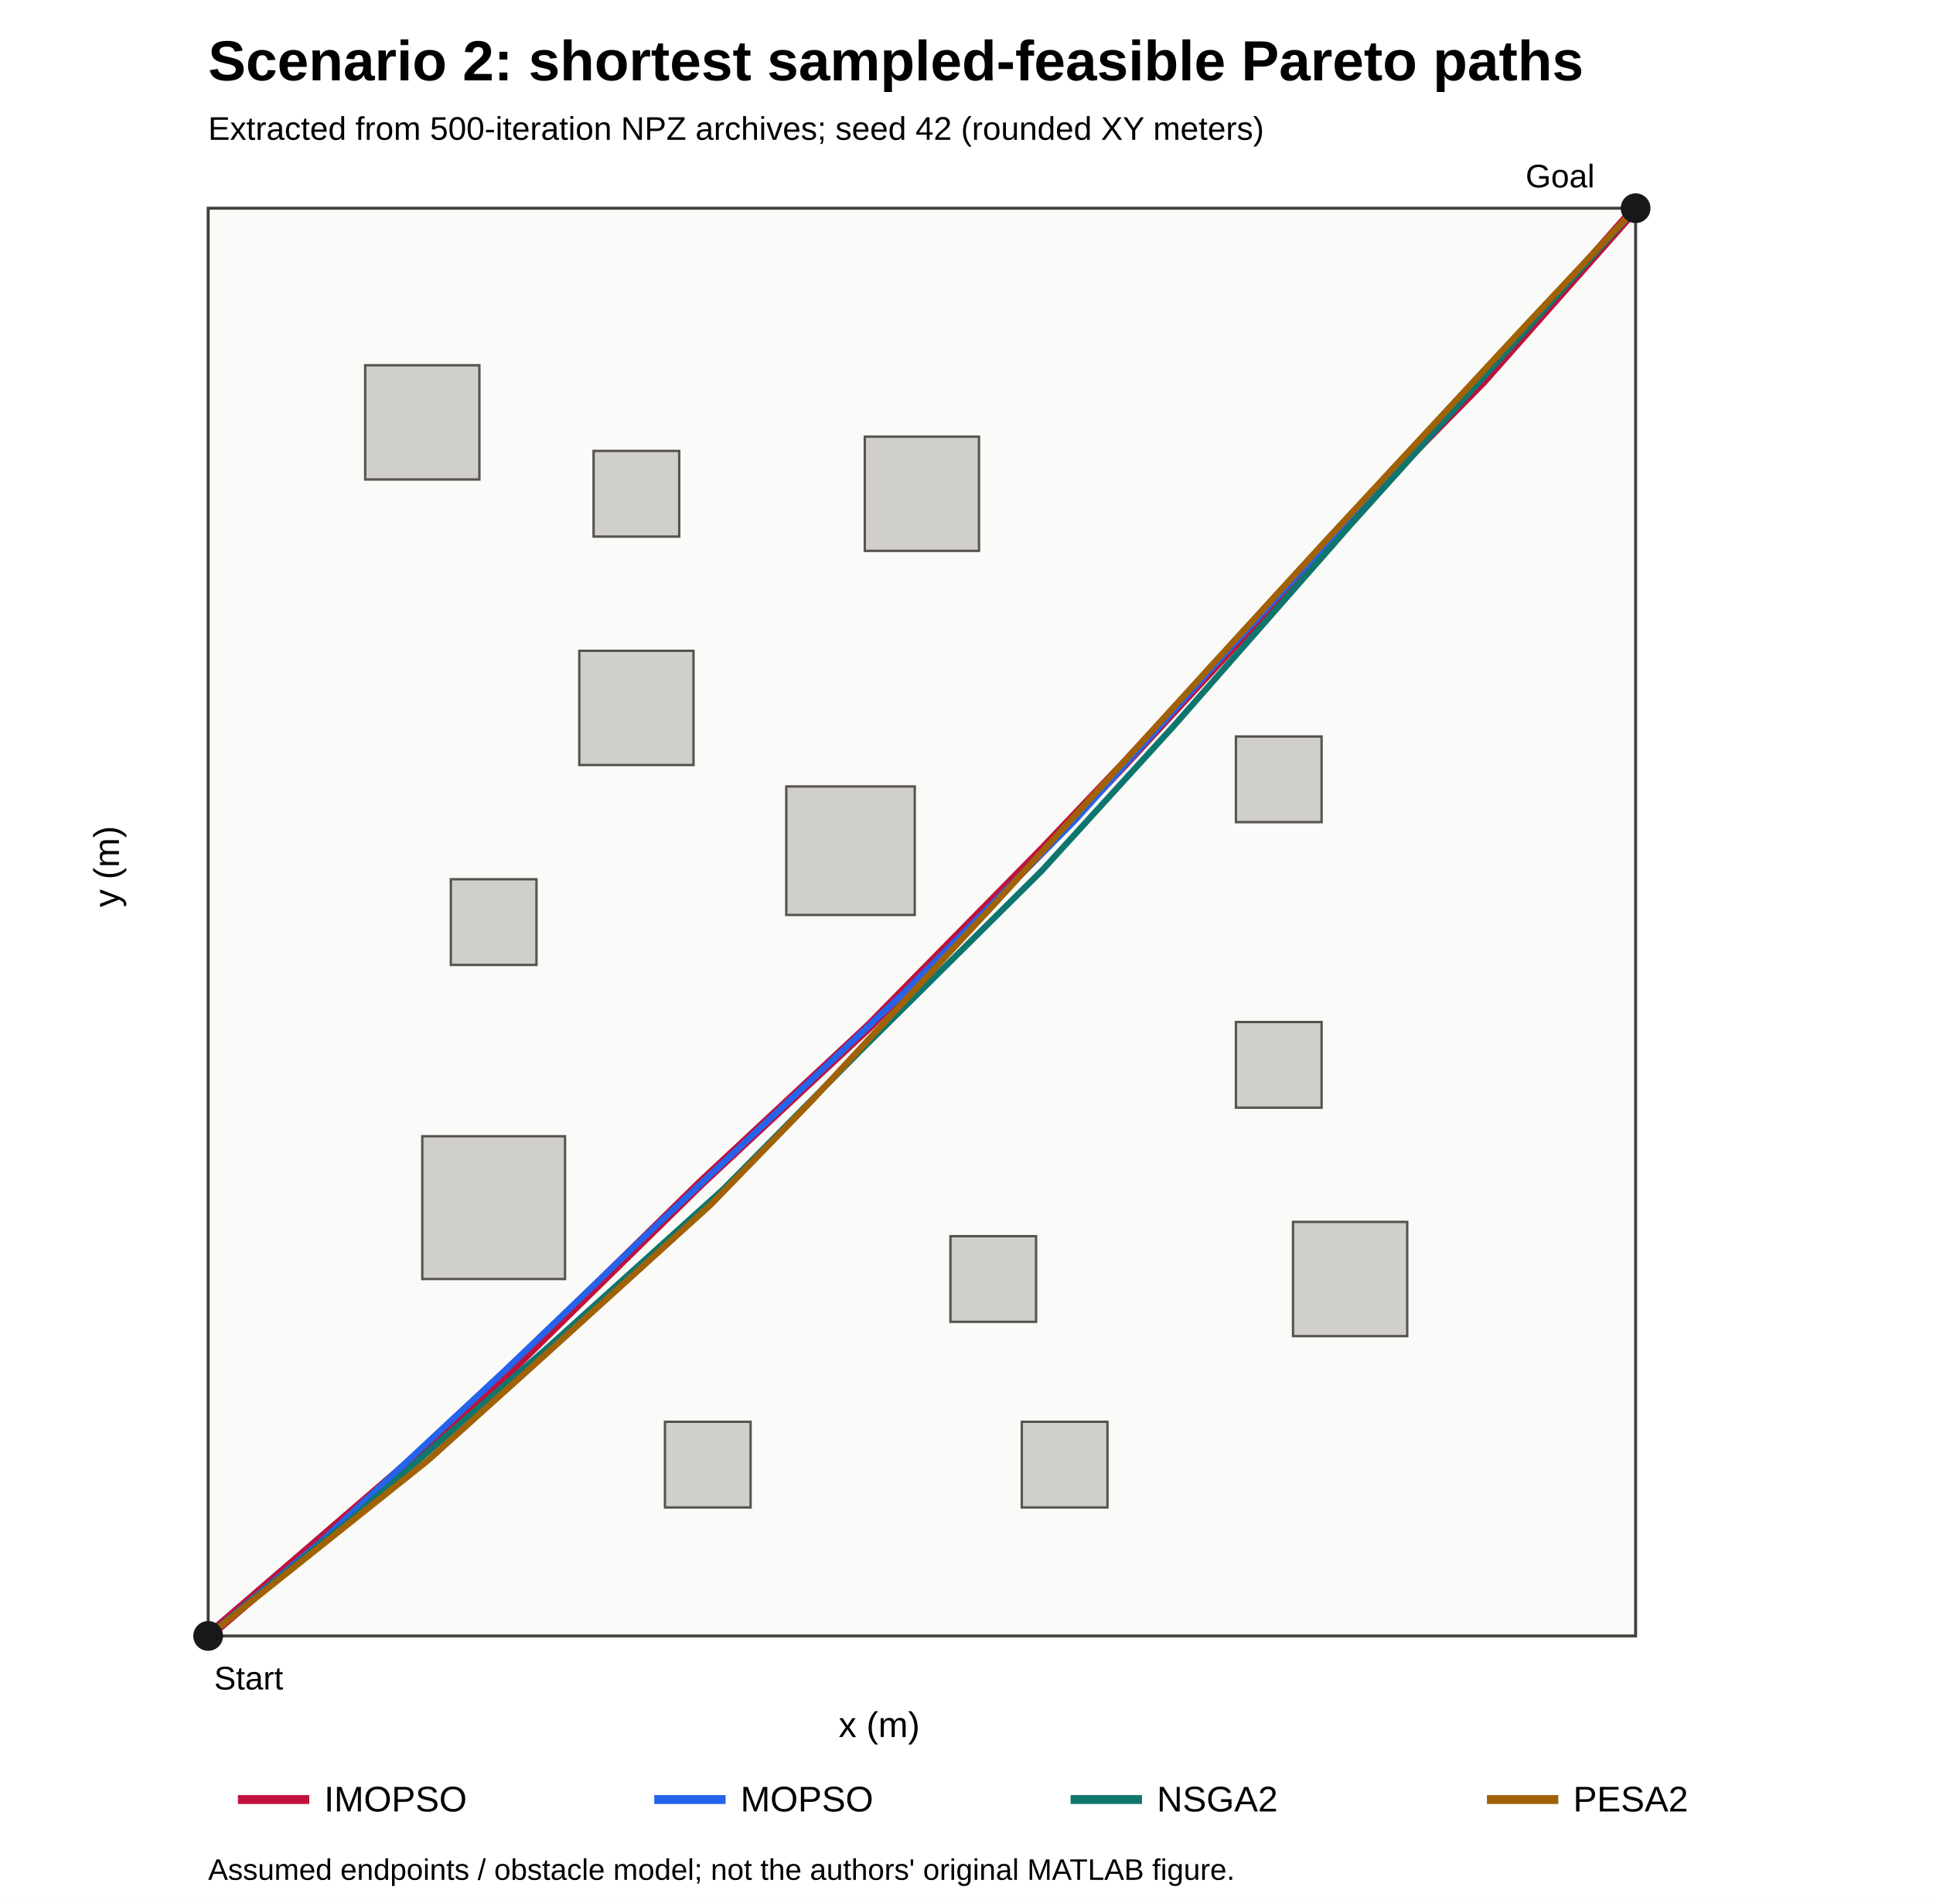
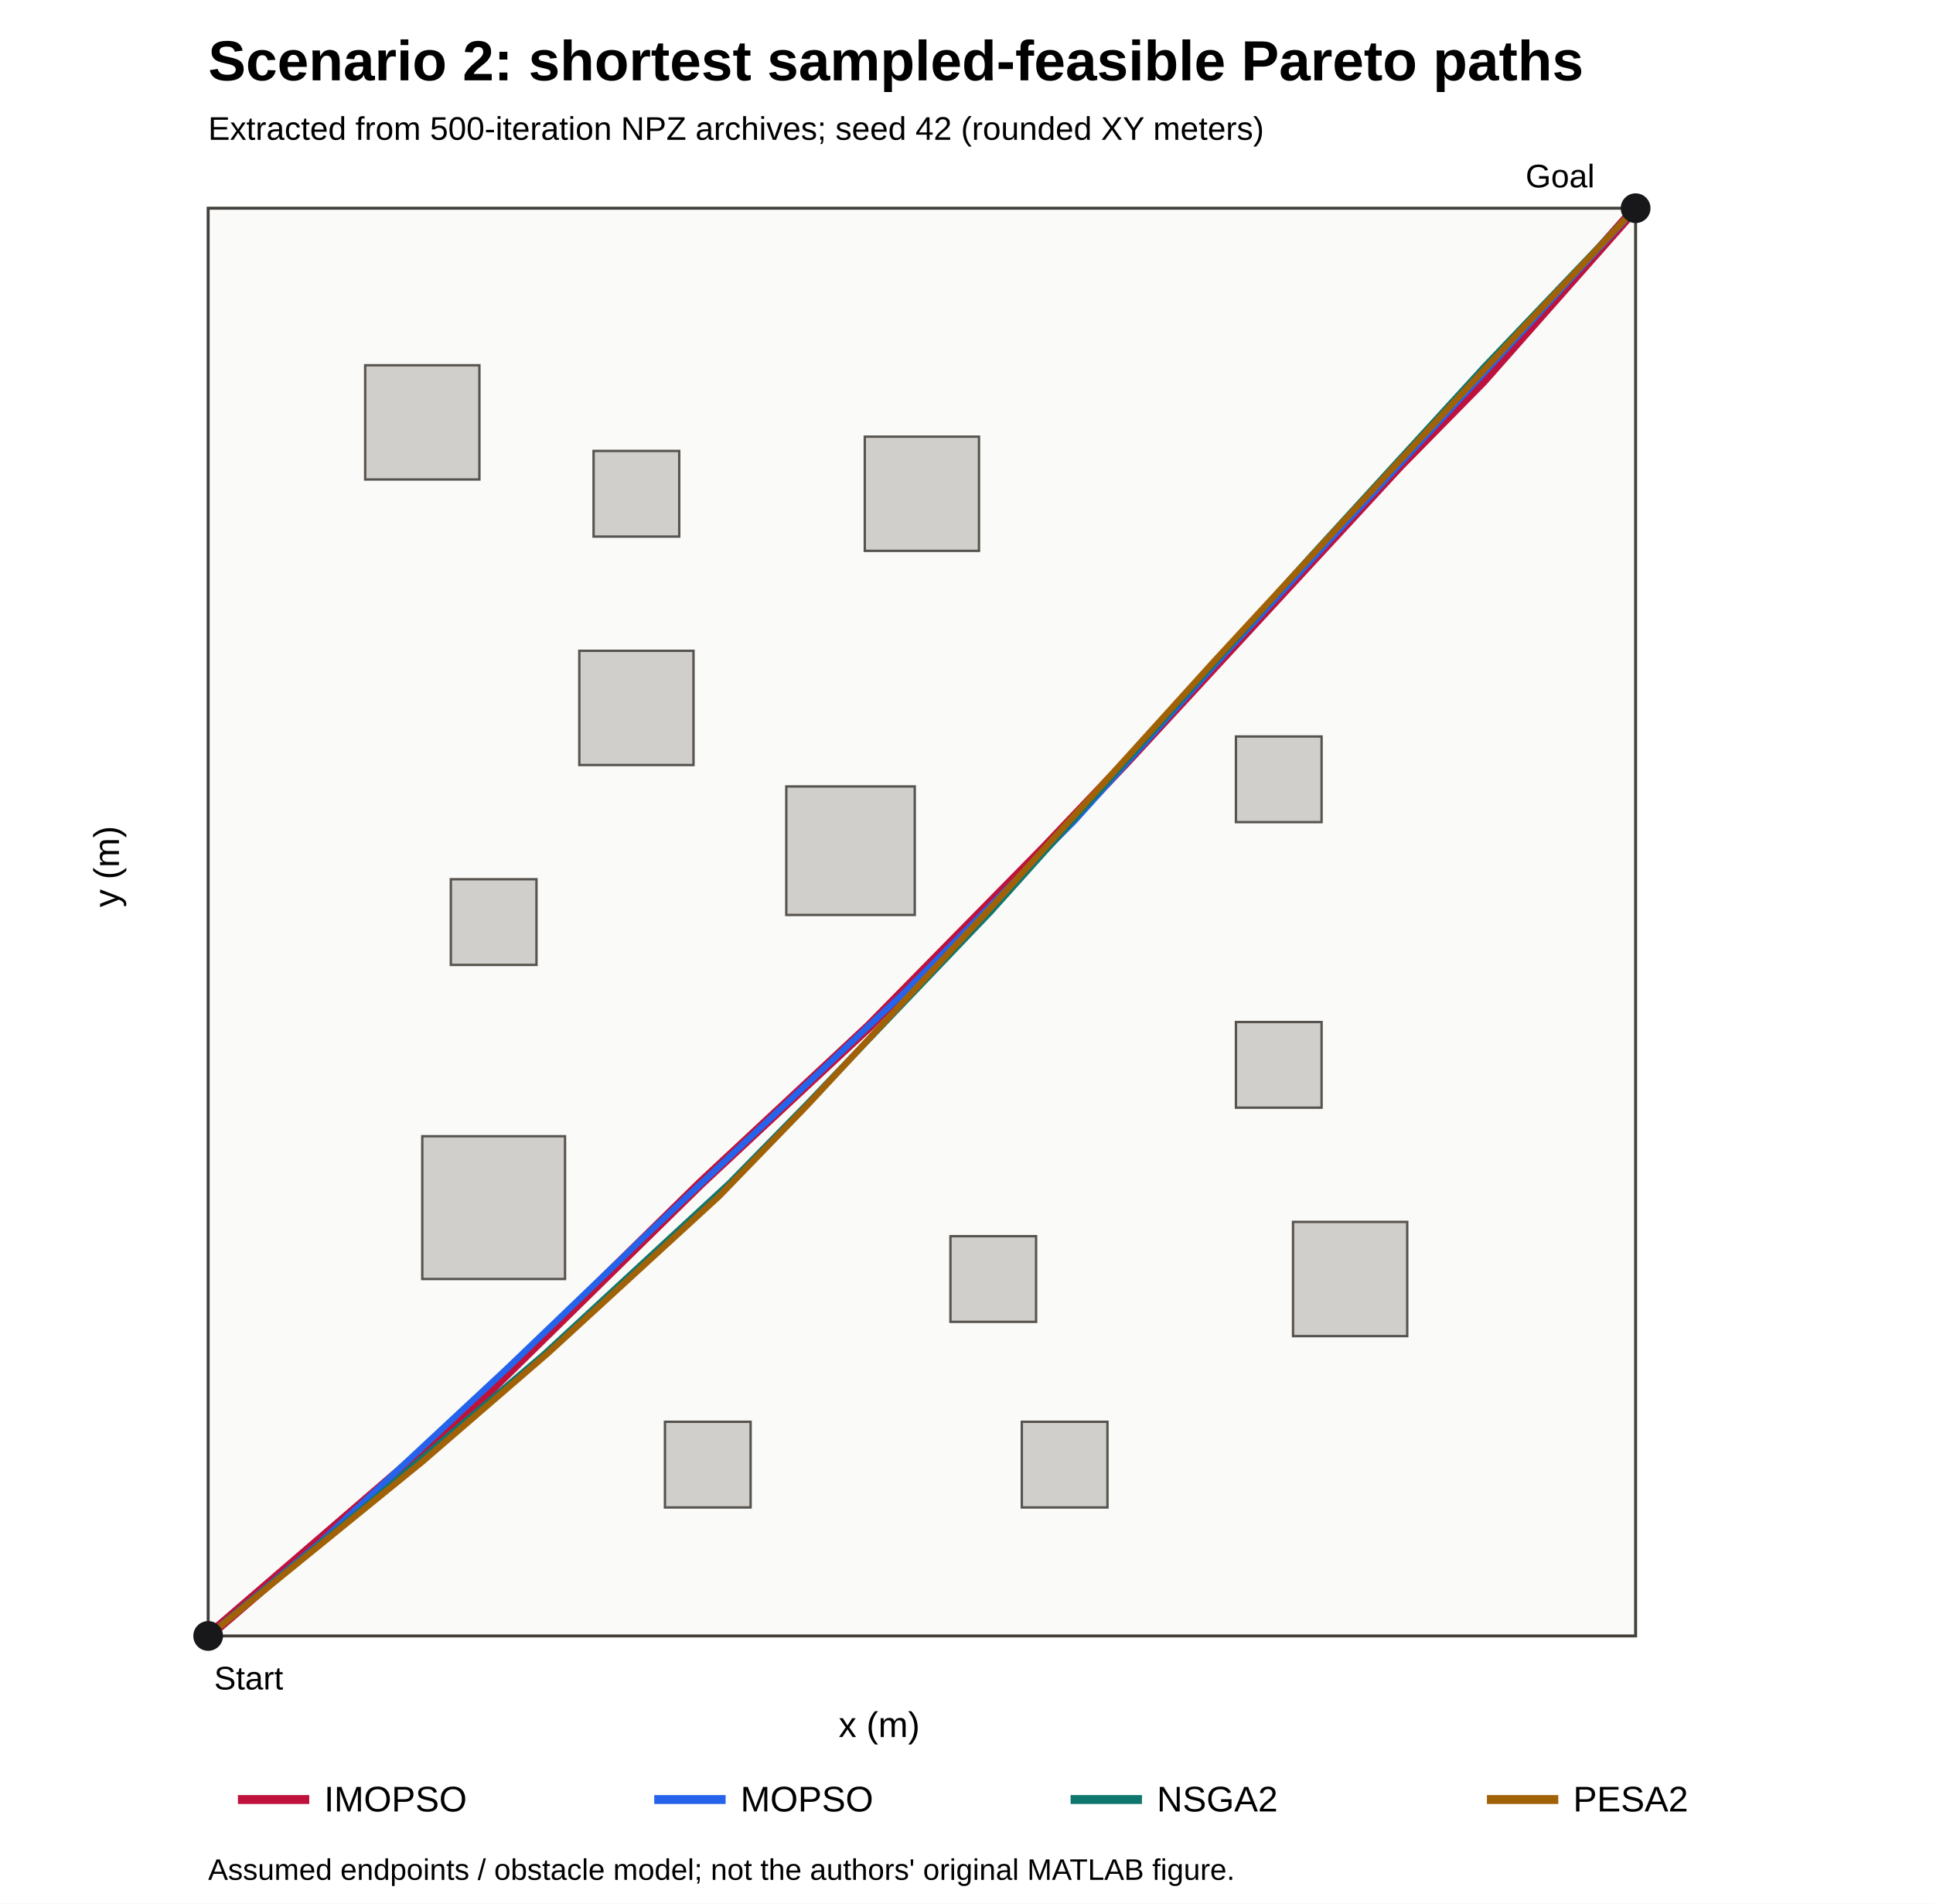
<svg xmlns="http://www.w3.org/2000/svg" viewBox="0 0 650 640">
  <rect width="650" height="640" fill="#fff" />
  <text x="70" y="27" font-family="Arial" font-weight="700" font-size="19">Scenario 2: shortest sampled-feasible Pareto paths</text>
  <text x="70" y="47" font-family="Arial" font-size="11">Extracted from 500-iteration NPZ archives; seed 42 (rounded XY meters)</text>
  <rect x="70" y="70" width="480" height="480" fill="#fafaf9" stroke="#44403c" />
  <rect x="142" y="382" width="48" height="48" fill="#78716c" fill-opacity=".32" stroke="#57534e" stroke-width=".8" />
  <rect x="319.6" y="415.6" width="28.8" height="28.8" fill="#78716c" fill-opacity=".32" stroke="#57534e" stroke-width=".8" />
  <rect x="264.4" y="264.4" width="43.2" height="43.2" fill="#78716c" fill-opacity=".32" stroke="#57534e" stroke-width=".8" />
  <rect x="415.6" y="247.6" width="28.8" height="28.8" fill="#78716c" fill-opacity=".32" stroke="#57534e" stroke-width=".8" />
  <rect x="151.6" y="295.6" width="28.8" height="28.8" fill="#78716c" fill-opacity=".32" stroke="#57534e" stroke-width=".8" />
  <rect x="290.8" y="146.8" width="38.4" height="38.4" fill="#78716c" fill-opacity=".32" stroke="#57534e" stroke-width=".8" />
  <rect x="415.6" y="343.6" width="28.8" height="28.8" fill="#78716c" fill-opacity=".32" stroke="#57534e" stroke-width=".8" />
  <rect x="223.6" y="478" width="28.8" height="28.8" fill="#78716c" fill-opacity=".32" stroke="#57534e" stroke-width=".8" />
  <rect x="199.6" y="151.6" width="28.8" height="28.8" fill="#78716c" fill-opacity=".32" stroke="#57534e" stroke-width=".8" />
  <rect x="194.8" y="218.8" width="38.4" height="38.4" fill="#78716c" fill-opacity=".32" stroke="#57534e" stroke-width=".8" />
  <rect x="343.6" y="478" width="28.8" height="28.8" fill="#78716c" fill-opacity=".32" stroke="#57534e" stroke-width=".8" />
  <rect x="434.8" y="410.8" width="38.4" height="38.4" fill="#78716c" fill-opacity=".32" stroke="#57534e" stroke-width=".8" />
  <rect x="122.8" y="122.8" width="38.4" height="38.4" fill="#78716c" fill-opacity=".32" stroke="#57534e" stroke-width=".8" />
  <polyline fill="none" stroke="#be123c" stroke-width="3.4" stroke-linejoin="round" stroke-linecap="round" points="70,550 76.72,544.24 156.4,475.6 235.6,397.84 292.24,345.04 351.28,285.04 378.64,256.24 470.8,156.4 498.64,128.08 550,70" />
  <polyline fill="none" stroke="#2563eb" stroke-width="2.1" stroke-linejoin="round" stroke-linecap="round" points="70,550 107.92,518.32 170.32,460.24 216.88,415.6 303.76,334 361.36,275.92 413.2,218.32 460.24,167.44 545.68,74.8 550,70" />
-   <polyline fill="none" stroke="#0f766e" stroke-width="2.1" stroke-linejoin="round" stroke-linecap="round" points="70,550 117.52,511.12 184.72,452.56 243.28,399.76 289.36,353.2 350.32,292.72 394.96,243.76 454,176.56 497.68,128.08 550,70" />
-   <polyline fill="none" stroke="#a16207" stroke-width="2.1" stroke-linejoin="round" stroke-linecap="round" points="70,550 143.92,490.96 182.32,456.4 238.96,405.04 272.56,370.48 335.44,302.8 408.4,222.64 444.88,182.8 513.04,109.36 550,70" />
+   <polyline fill="none" stroke="#0f766e" stroke-width="2.1" stroke-linejoin="round" stroke-linecap="round" points="70,550 124.72,504.88 182.8,455.44 245.2,397.84 271.12,371.44 333.04,306.64 401.2,230.8 441.52,186.16 499.12,123.28 550,70" />
+   <polyline fill="none" stroke="#a16207" stroke-width="2.1" stroke-linejoin="round" stroke-linecap="round" points="70,550 142,491.44 184.24,454.96 241.84,402.16 271.6,371.44 334,304.24 408.4,222.16 443.92,183.76 512.08,110.32 550,70" />
  <circle cx="70" cy="550" r="5" fill="#18181b" />
  <circle cx="550" cy="70" r="5" fill="#18181b" />
  <text x="72" y="568" font-family="Arial" font-size="11">Start</text>
  <text x="513" y="63" font-family="Arial" font-size="11">Goal</text>
  <text x="282" y="584" font-family="Arial" font-size="12">x (m)</text>
  <text x="40" y="305" font-family="Arial" font-size="12" transform="rotate(-90 40 305)">y (m)</text>
  <line x1="80" y1="605" x2="104" y2="605" stroke="#be123c" stroke-width="3" />
  <text x="109" y="609" font-family="Arial" font-size="12">IMOPSO</text>
  <line x1="220" y1="605" x2="244" y2="605" stroke="#2563eb" stroke-width="3" />
  <text x="249" y="609" font-family="Arial" font-size="12">MOPSO</text>
  <line x1="360" y1="605" x2="384" y2="605" stroke="#0f766e" stroke-width="3" />
  <text x="389" y="609" font-family="Arial" font-size="12">NSGA2</text>
  <line x1="500" y1="605" x2="524" y2="605" stroke="#a16207" stroke-width="3" />
  <text x="529" y="609" font-family="Arial" font-size="12">PESA2</text>
  <text x="70" y="632" font-family="Arial" font-size="10">Assumed endpoints / obstacle model; not the authors' original MATLAB figure.</text>
</svg>
